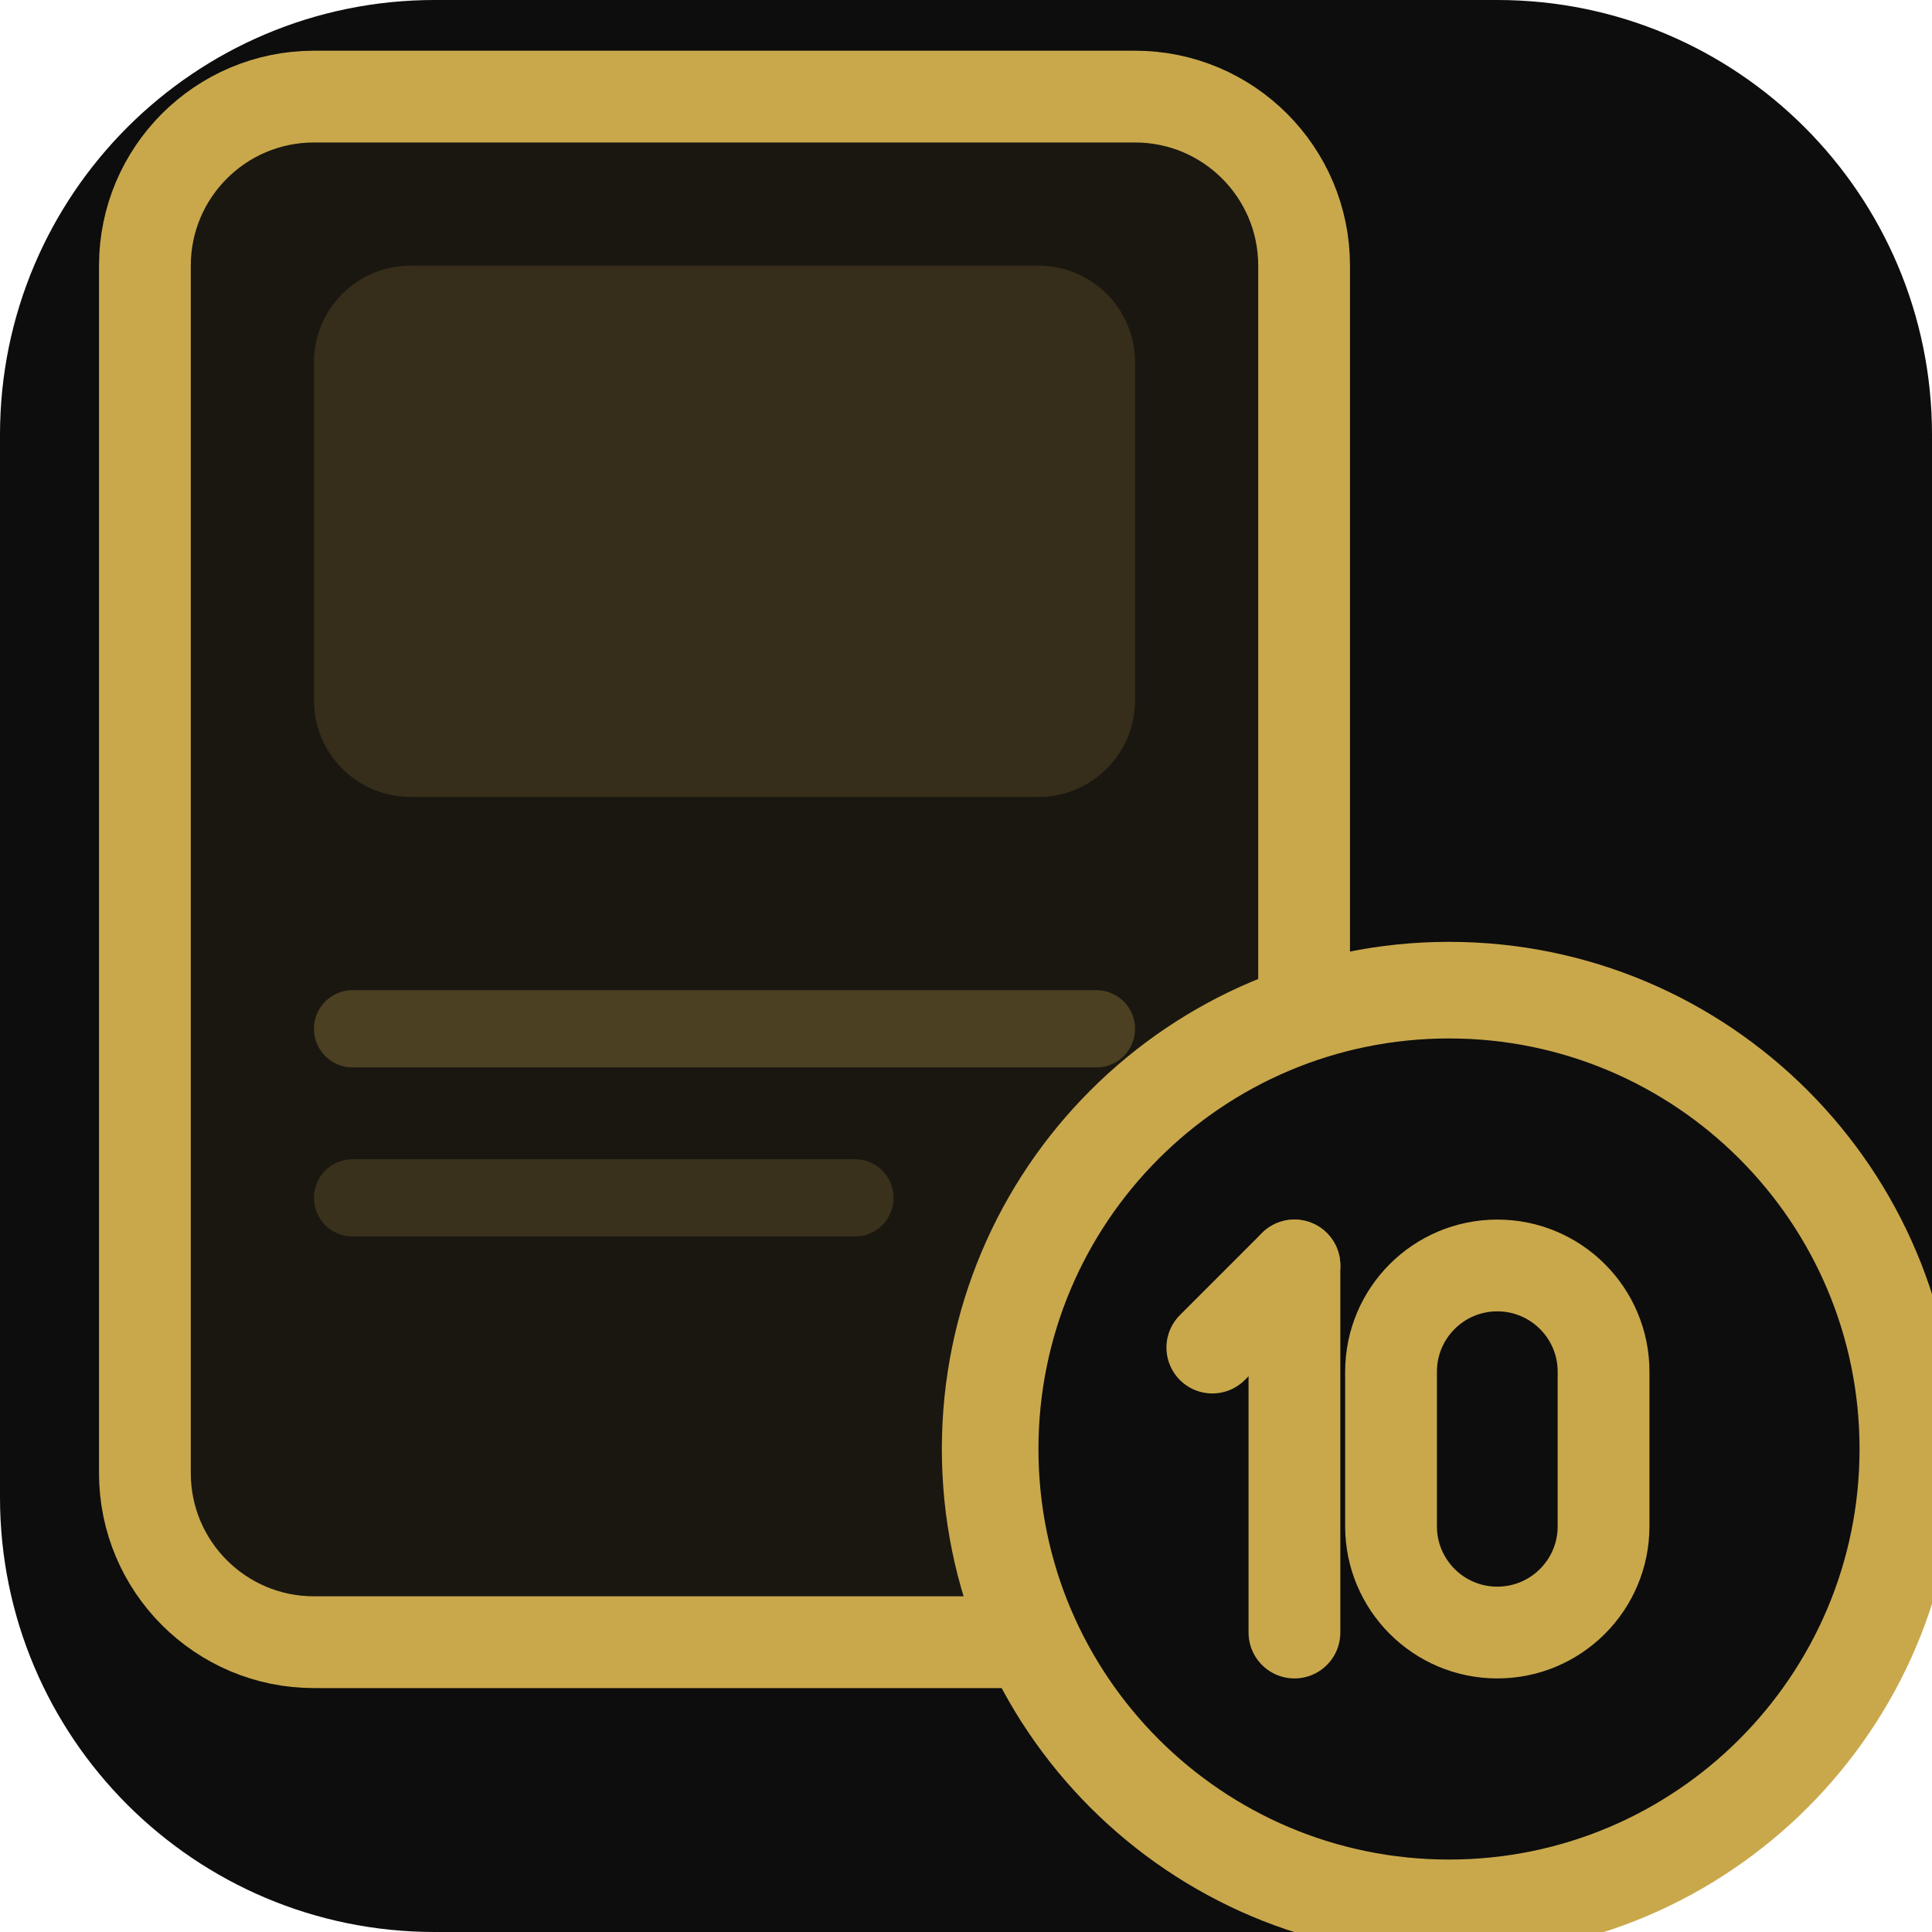
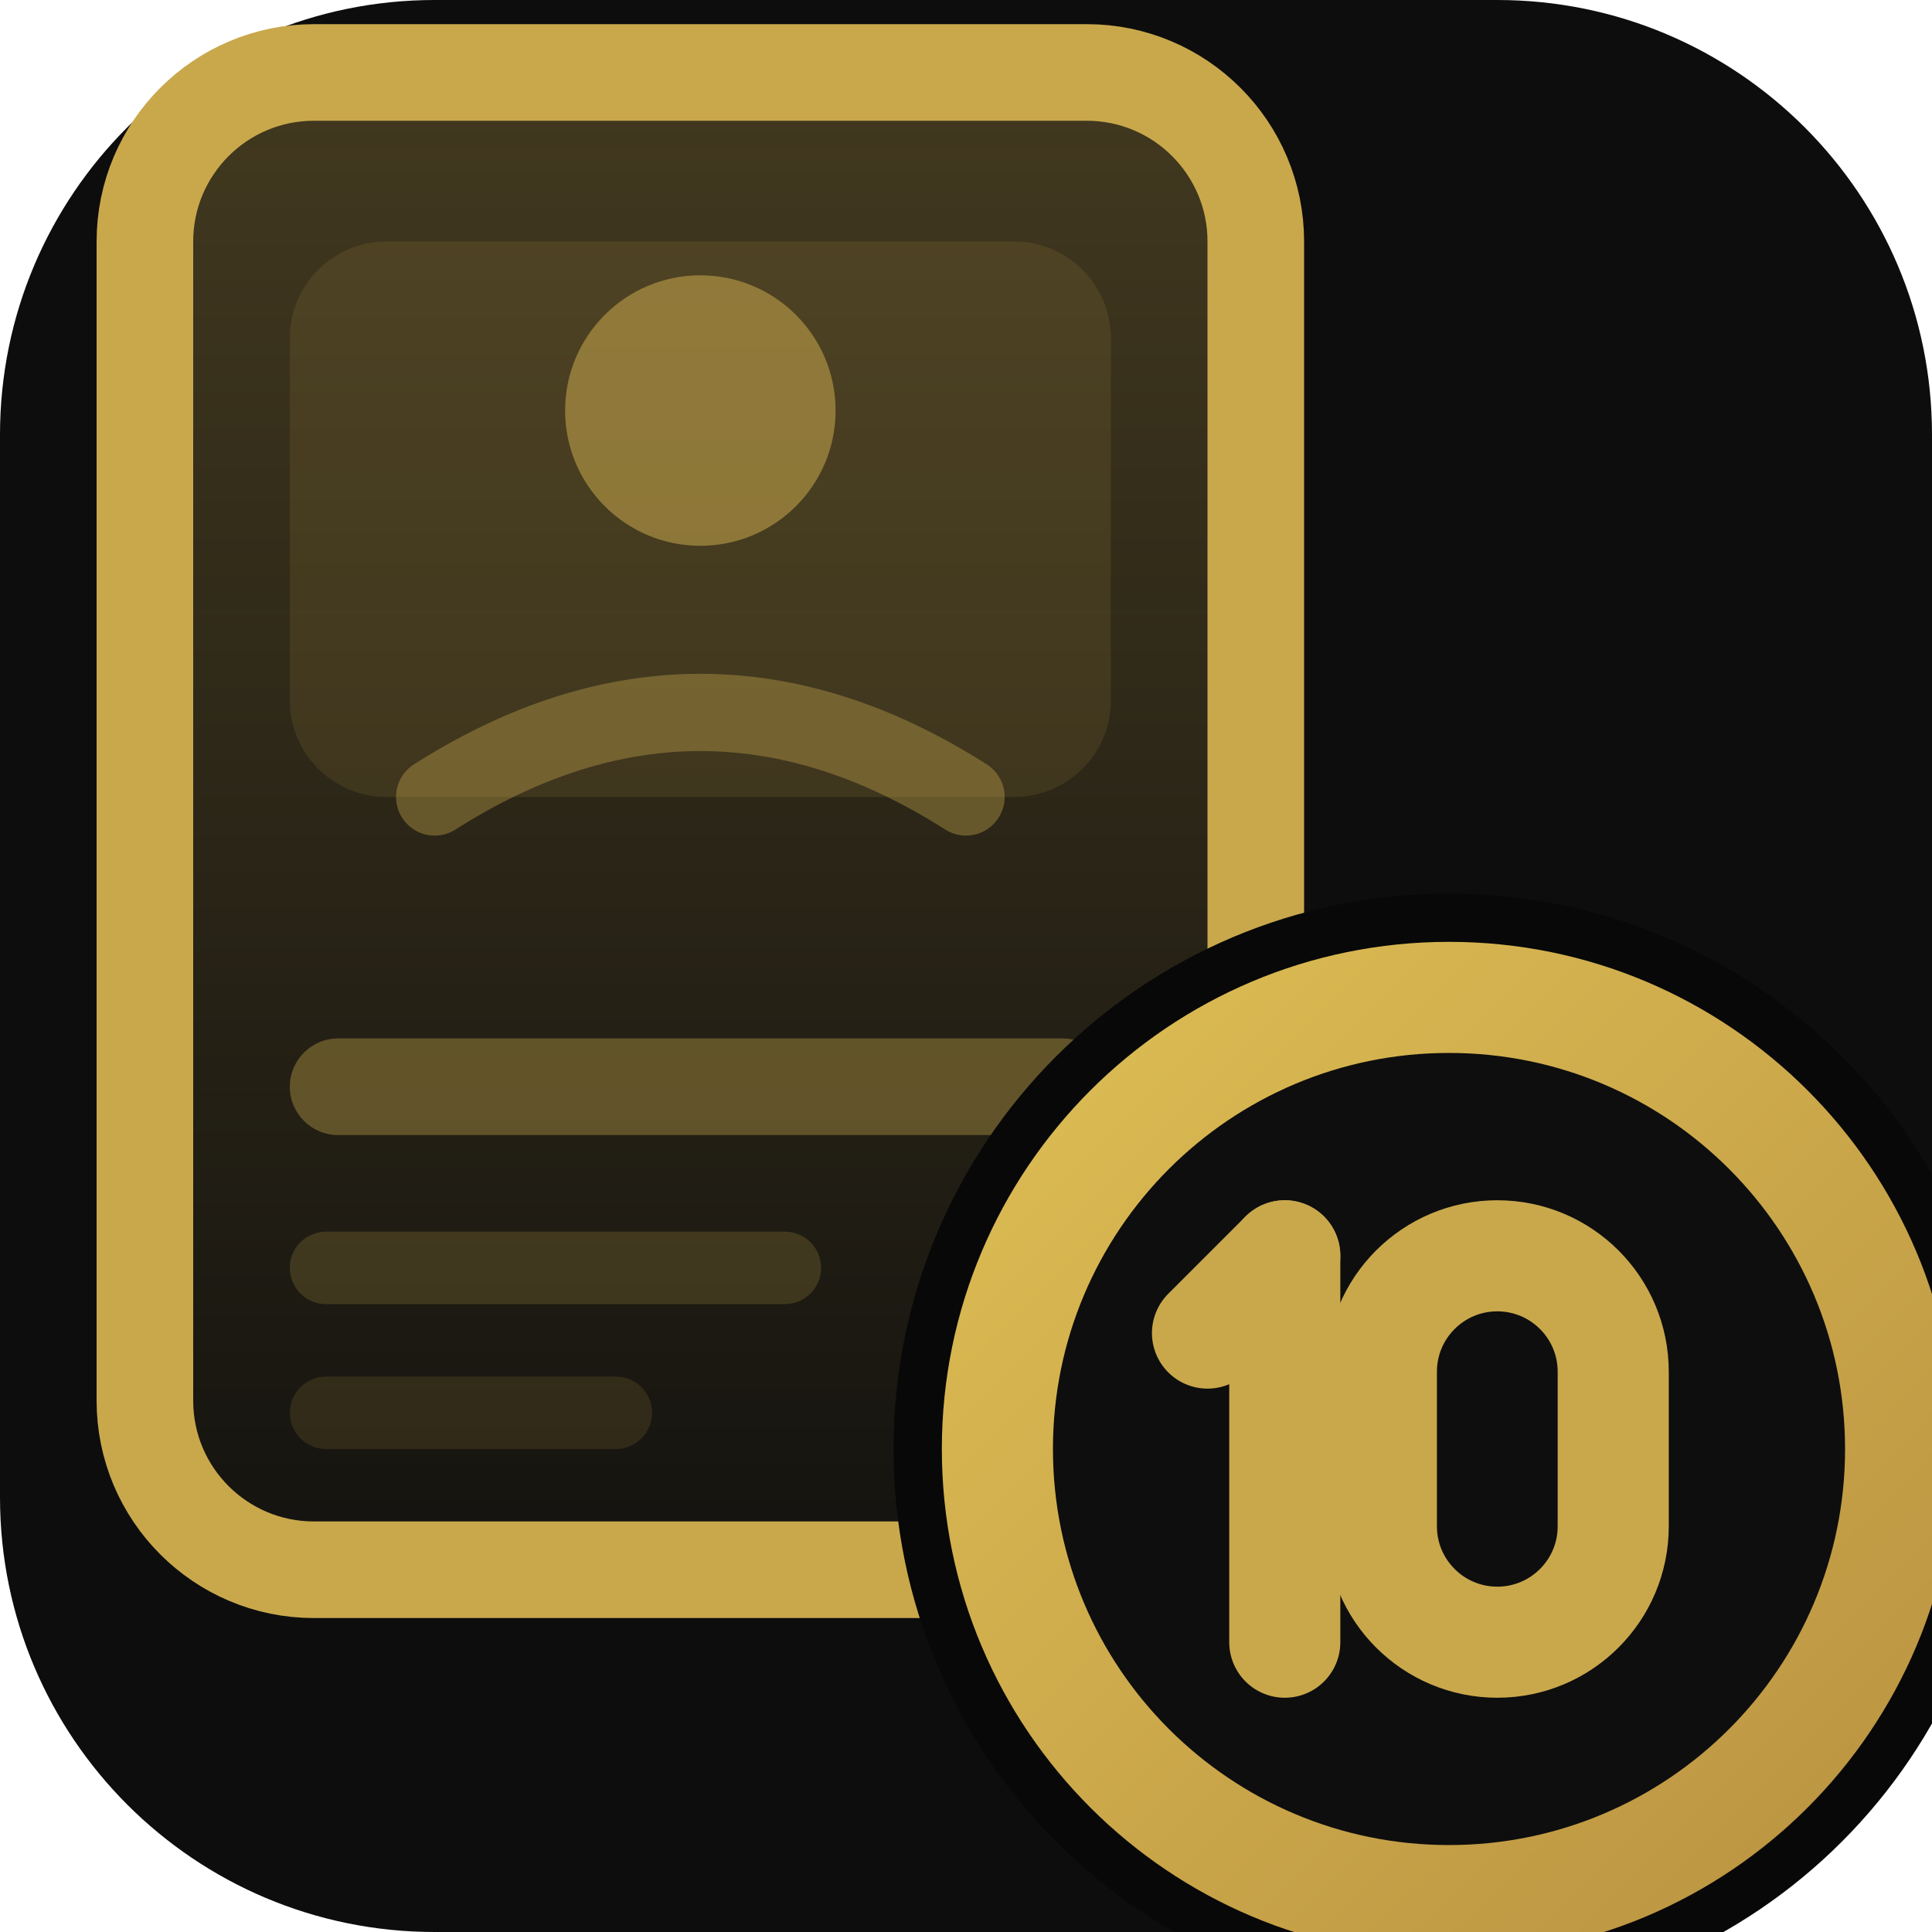
<svg xmlns="http://www.w3.org/2000/svg" width="40" height="40" viewBox="0 0 40 40" fill="none">
+   <defs>
+     <linearGradient id="fgCard" x1="0" y1="0" x2="0" y2="1">
+       <stop offset="0%" stop-color="#c9a84c" stop-opacity="0.28" />
+       <stop offset="100%" stop-color="#c9a84c" stop-opacity="0.04" />
+     </linearGradient>
+     <linearGradient id="fgBadge" x1="0" y1="0" x2="1" y2="1">
+       <stop offset="0%" stop-color="#dfc055" />
+       <stop offset="100%" stop-color="#b89040" />
+     </linearGradient>
+   </defs>
  <rect width="40" height="40" rx="9" fill="#0d0d0d" />
-   <rect x="3" y="2" width="24" height="32" rx="3.5" fill="rgba(201,168,76,0.07)" stroke="#c9a84c" stroke-width="1.9" />
-   <rect x="6.5" y="5.5" width="17" height="11" rx="2" fill="#c9a84c" opacity="0.16" />
-   <rect x="6.5" y="20.5" width="17" height="1.6" rx="0.8" fill="#c9a84c" opacity="0.28" />
-   <rect x="6.5" y="24" width="12" height="1.6" rx="0.8" fill="#c9a84c" opacity="0.18" />
-   <circle cx="30" cy="30" r="9.5" fill="#0d0d0d" stroke="#c9a84c" stroke-width="2" />
-   <line x1="26.8" y1="26.2" x2="26.8" y2="33.8" stroke="#c9a84c" stroke-width="1.9" stroke-linecap="round" />
-   <line x1="25.1" y1="27.9" x2="26.8" y2="26.2" stroke="#c9a84c" stroke-width="1.9" stroke-linecap="round" />
-   <rect x="28.8" y="26.2" width="4.4" height="7.6" rx="2.2" fill="none" stroke="#c9a84c" stroke-width="1.9" />
+   <rect x="3" y="1.5" width="23" height="31" rx="3.5" fill="url(#fgCard)" stroke="#c9a84c" stroke-width="2" />
+   <rect x="6" y="5" width="17" height="11.5" rx="2" fill="#c9a84c" opacity="0.12" />
+   <circle cx="14.5" cy="8.5" r="2.8" fill="#c9a84c" opacity="0.55" />
+   <path d="M9 16.5 Q14.5 13 20 16.5" stroke="#c9a84c" stroke-width="1.6" stroke-linecap="round" opacity="0.38" fill="none" />
+   <rect x="6" y="21.5" width="17" height="2" rx="1" fill="#c9a84c" opacity="0.38" />
+   <rect x="6" y="25.5" width="11" height="1.5" rx="0.75" fill="#c9a84c" opacity="0.2" />
+   <rect x="6" y="28.5" width="7.5" height="1.5" rx="0.75" fill="#c9a84c" opacity="0.14" />
+   <circle cx="30" cy="30" r="11.5" fill="#080808" />
+   <circle cx="30" cy="30" r="10.5" fill="url(#fgBadge)" />
+   <circle cx="30" cy="30" r="8.2" fill="#0e0e0e" />
+   <line x1="26.6" y1="26" x2="26.6" y2="34" stroke="#c9a84c" stroke-width="2.3" stroke-linecap="round" />
+   <line x1="25" y1="27.6" x2="26.6" y2="26" stroke="#c9a84c" stroke-width="2.3" stroke-linecap="round" />
+   <rect x="28.6" y="26" width="4.8" height="8" rx="2.4" fill="none" stroke="#c9a84c" stroke-width="2.3" />
</svg>
